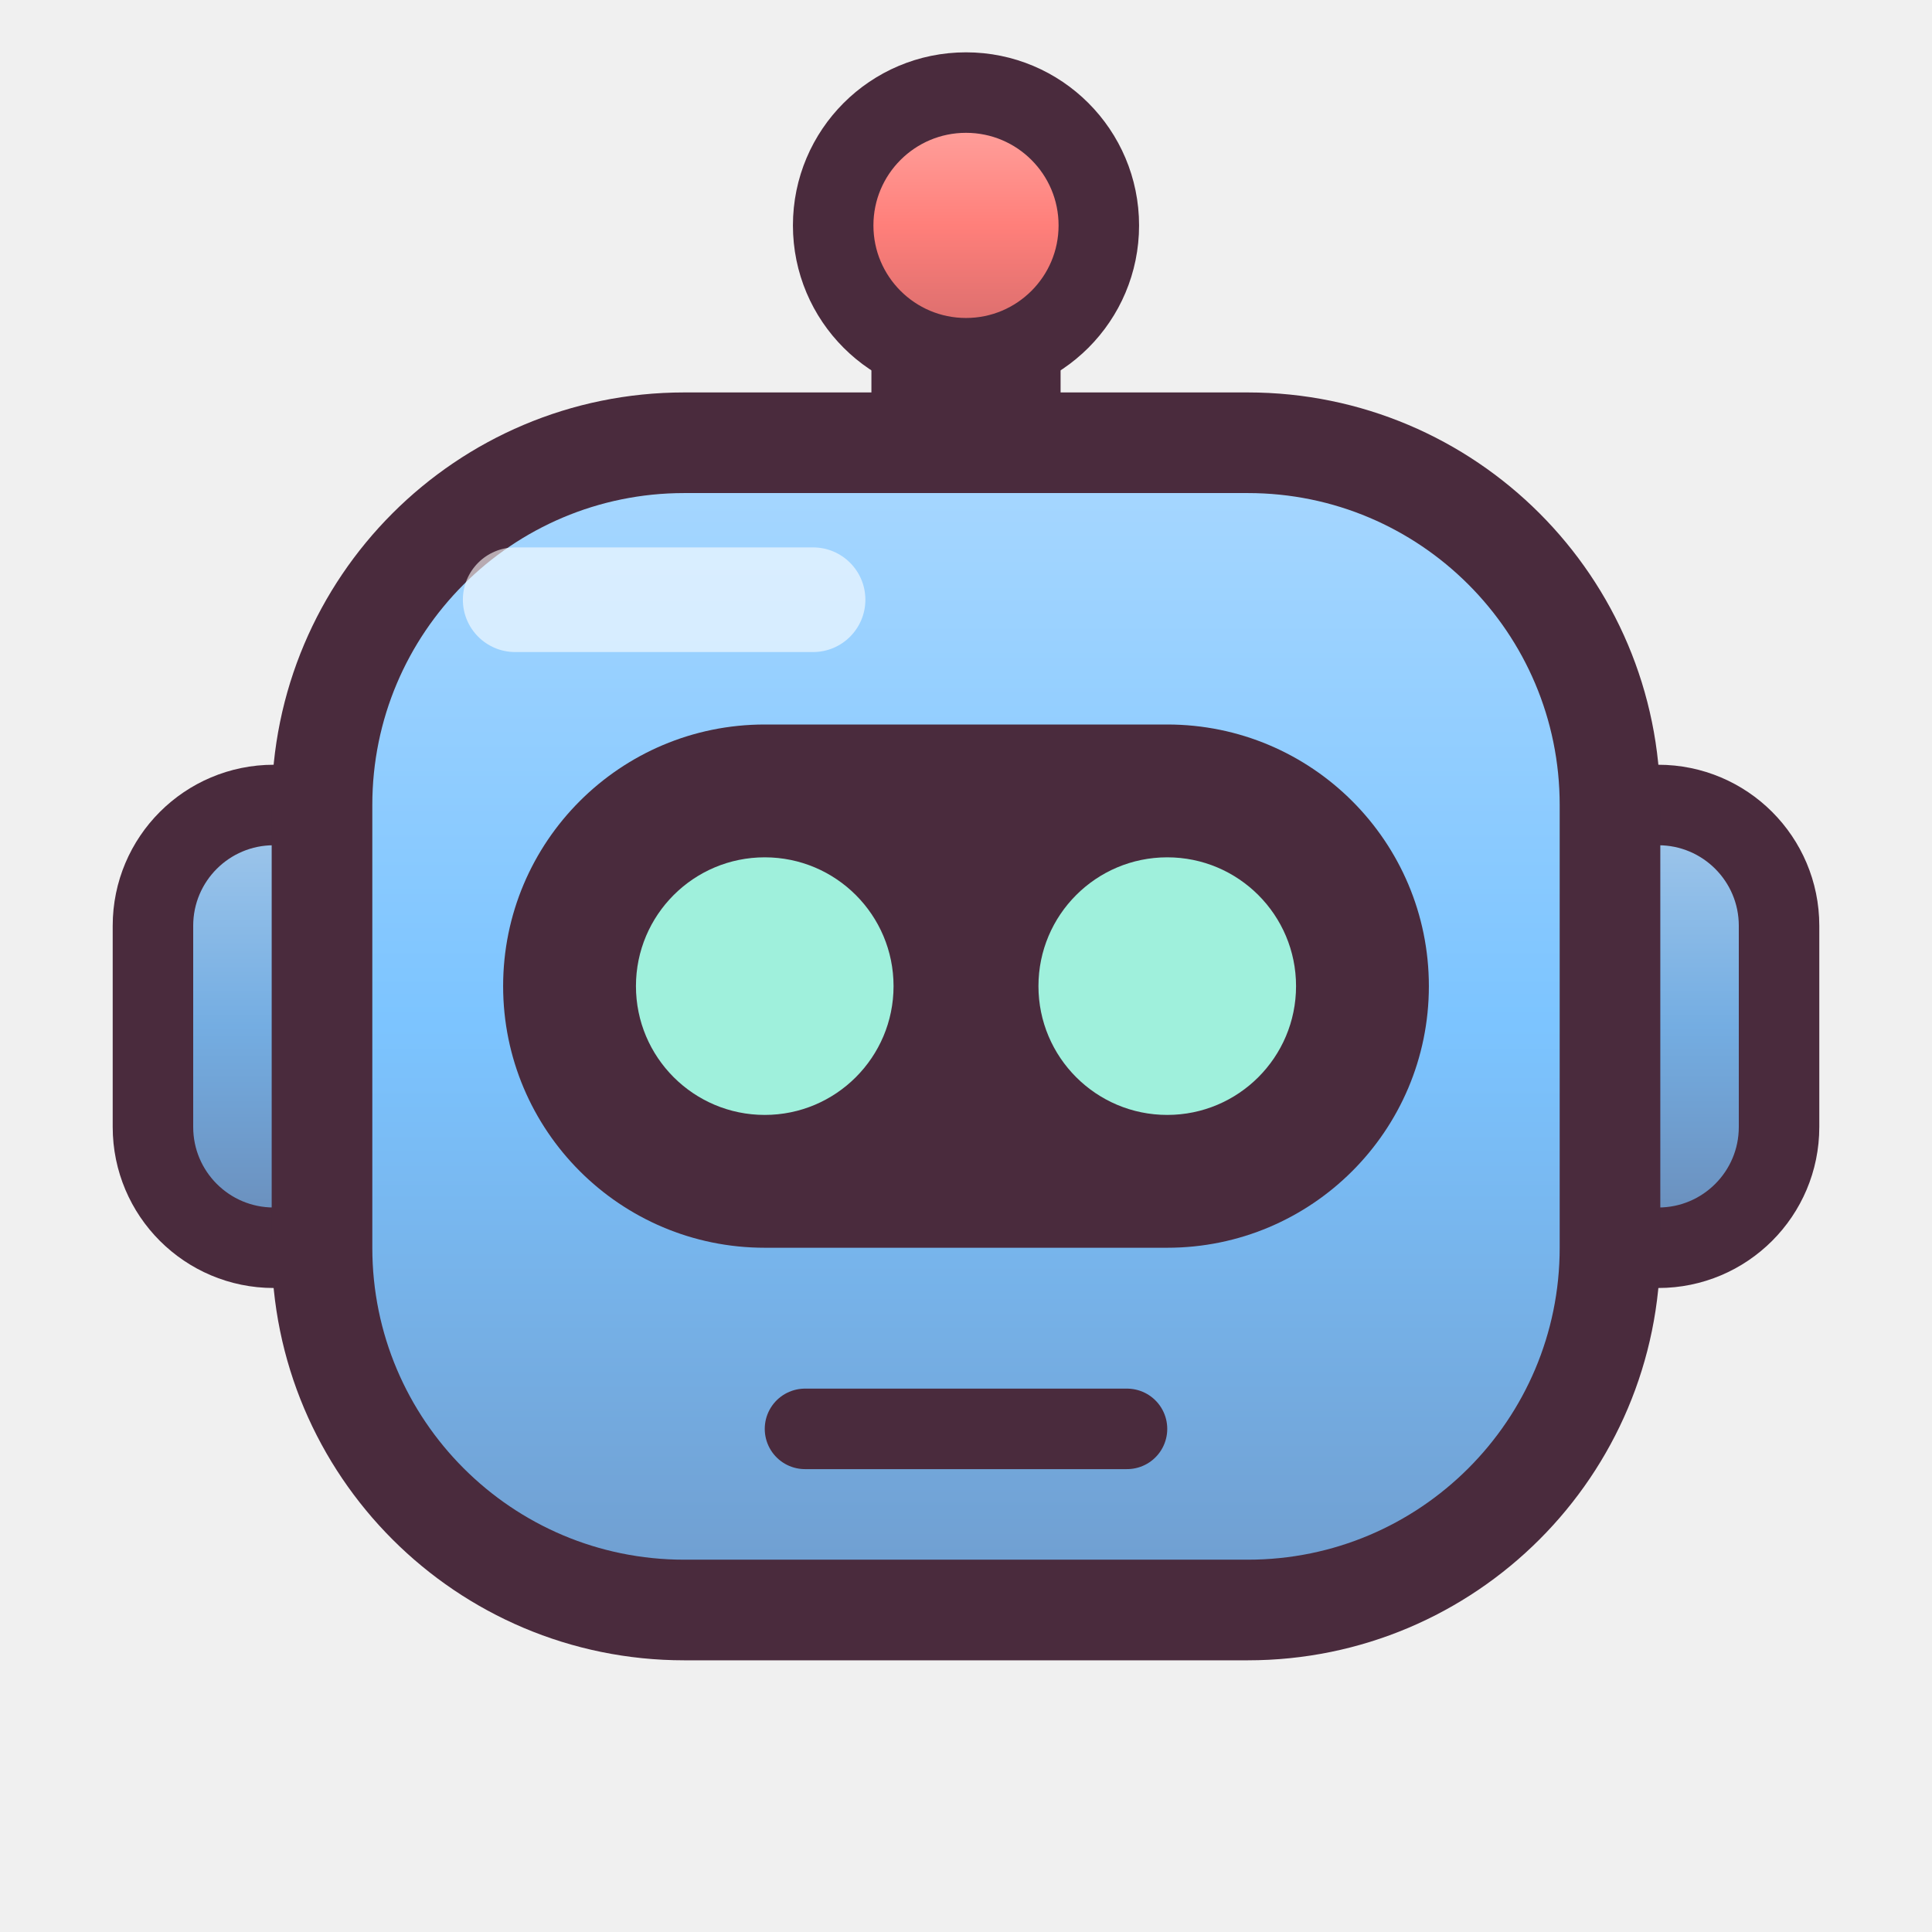
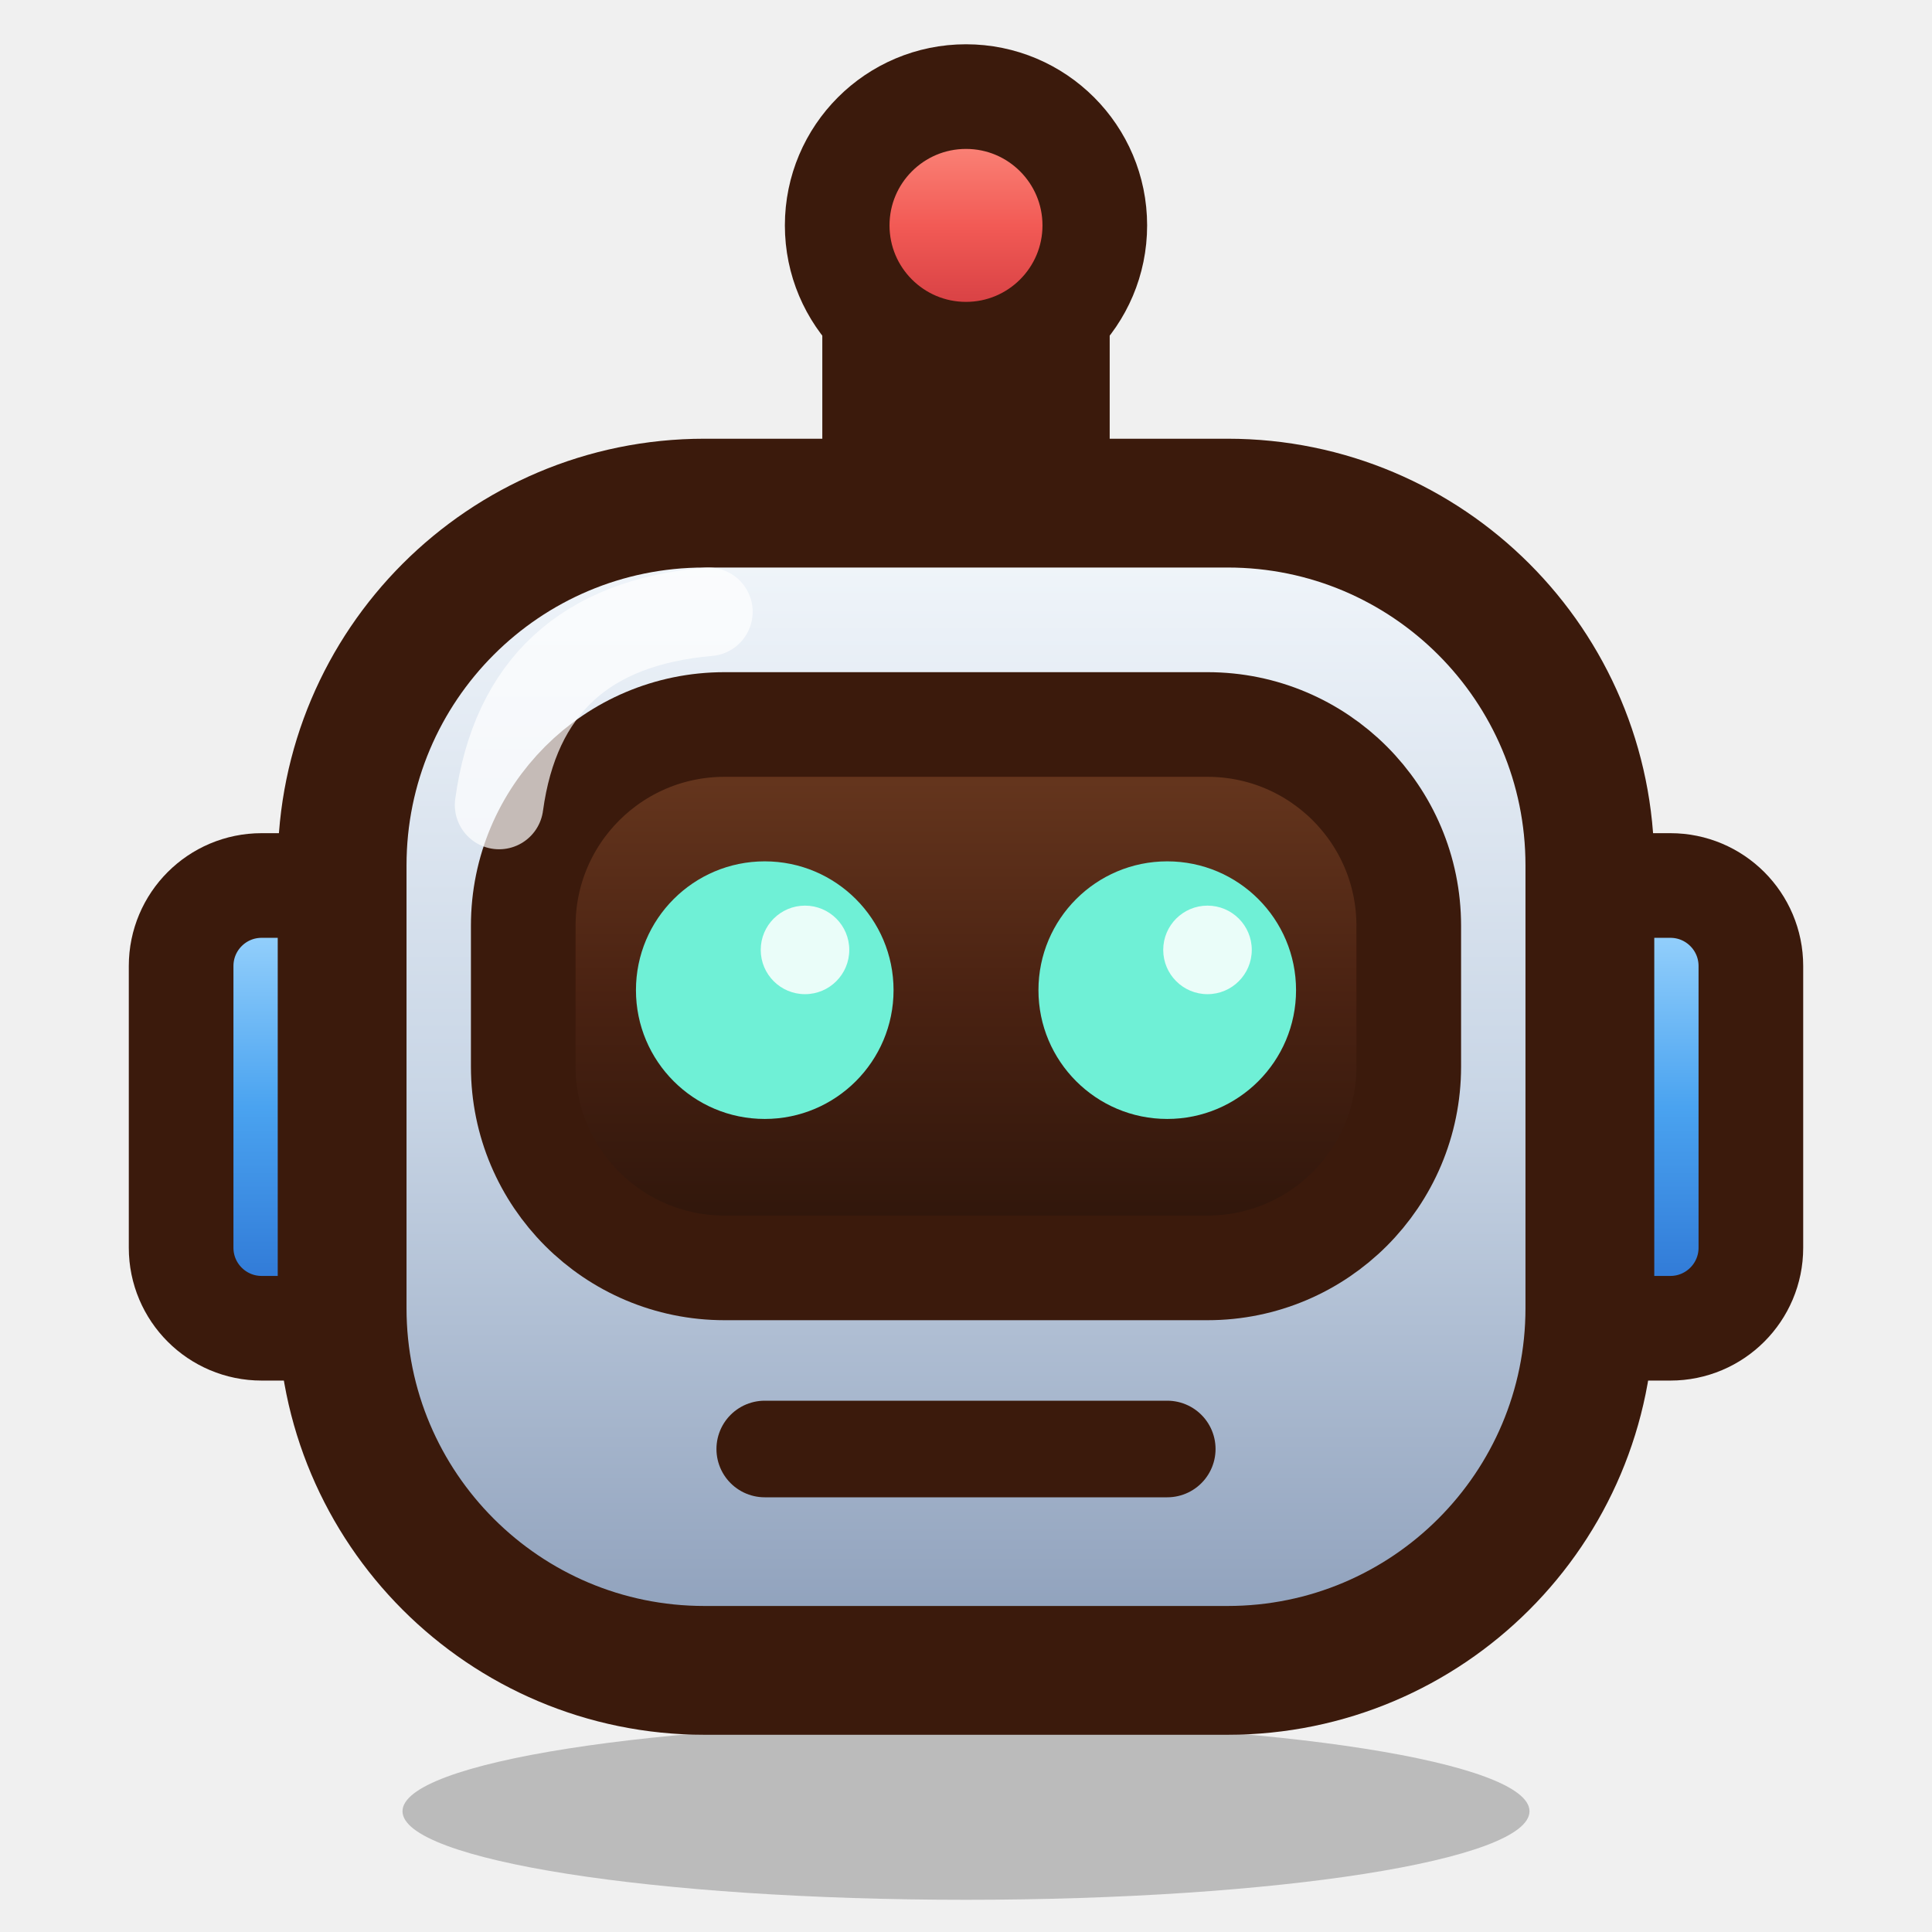
<svg xmlns="http://www.w3.org/2000/svg" width="192" height="192" viewBox="0 0 48 48">
  <defs>
-     <linearGradient id="cpu1" x1="0" y1="0" x2="0" y2="1">
-       <stop offset="0" stop-color="#ffaba7" />
-       <stop offset="0.5" stop-color="#ff7f7a" />
-       <stop offset="1" stop-color="#d0696a" />
+     <linearGradient id="g_silver" x1="0" y1="0" x2="0" y2="1">
+       <stop offset="0" stop-color="#f4f8fc" />
+       <stop offset="0.5" stop-color="#c9d6e6" />
+       <stop offset="1" stop-color="#8a9cb8" />
    </linearGradient>
-     <linearGradient id="cpu2" x1="0" y1="0" x2="0" y2="1">
-       <stop offset="0" stop-color="#a3c9ec" />
-       <stop offset="0.5" stop-color="#74ade2" />
-       <stop offset="1" stop-color="#698bb7" />
+     <linearGradient id="g_red" x1="0" y1="0" x2="0" y2="1">
+       <stop offset="0" stop-color="#ff9a8a" />
+       <stop offset="0.5" stop-color="#f25a55" />
+       <stop offset="1" stop-color="#c8323a" />
    </linearGradient>
-     <linearGradient id="cpu3" x1="0" y1="0" x2="0" y2="1">
-       <stop offset="0" stop-color="#a3c9ec" />
-       <stop offset="0.5" stop-color="#74ade2" />
-       <stop offset="1" stop-color="#698bb7" />
+     <linearGradient id="g_blue" x1="0" y1="0" x2="0" y2="1">
+       <stop offset="0" stop-color="#a8dcff" />
+       <stop offset="0.5" stop-color="#4aa3f0" />
+       <stop offset="1" stop-color="#2a6fd0" />
    </linearGradient>
-     <linearGradient id="cpu4" x1="0" y1="0" x2="0" y2="1">
-       <stop offset="0" stop-color="#a9d8ff" />
-       <stop offset="0.5" stop-color="#7cc4ff" />
-       <stop offset="1" stop-color="#6f9ccd" />
+     <linearGradient id="g_dark" x1="0" y1="0" x2="0" y2="1">
+       <stop offset="0" stop-color="#6b3a20" />
+       <stop offset="0.5" stop-color="#4a2212" />
+       <stop offset="1" stop-color="#2b140a" />
    </linearGradient>
  </defs>
-   <path d="M24 11 V6.5" fill="none" stroke="#4a2b3d" stroke-width="4.7" stroke-linecap="round" stroke-linejoin="round" />
-   <path d="M24 11 V6.5" fill="none" stroke="#709ece" stroke-width="2.2" stroke-linecap="round" stroke-linejoin="round" />
-   <circle cx="24" cy="5.6" r="3.3" fill="url(#cpu1)" stroke="#4a2b3d" stroke-width="2.0" stroke-linejoin="round" stroke-linecap="round" />
-   <rect x="3.8" y="20" width="6" height="11" rx="3" fill="url(#cpu2)" stroke="#4a2b3d" stroke-width="2.0" stroke-linejoin="round" stroke-linecap="round" />
-   <rect x="38.2" y="20" width="6" height="11" rx="3" fill="url(#cpu3)" stroke="#4a2b3d" stroke-width="2.0" stroke-linejoin="round" stroke-linecap="round" />
-   <rect x="8" y="11" width="32" height="29" rx="9" fill="url(#cpu4)" stroke="#4a2b3d" stroke-width="2.5" stroke-linejoin="round" stroke-linecap="round" />
-   <rect x="12.5" y="18" width="23" height="13" rx="6.5" fill="#4a2b3d" />
-   <circle cx="19" cy="24.5" r="3.2" fill="#9ff0dc" />
-   <circle cx="29" cy="24.5" r="3.2" fill="#9ff0dc" />
-   <path d="M20 35.5 H28" stroke="#4a2b3d" stroke-width="2.0" stroke-linecap="round" />
-   <rect x="11.5" y="13.6" width="10" height="2.6" rx="1.3" fill="#ffffff" opacity="0.6" />
+   <ellipse cx="24" cy="45" rx="14" ry="2.2" fill="#000" fill-opacity="0.22" />
+   <path d="M24 13 V7" fill="none" stroke="#3b1a0c" stroke-width="7.14" stroke-linecap="round" stroke-linejoin="round" />
+   <path d="M24 13 V7" fill="none" stroke="url(#g_silver)" stroke-width="2.2" stroke-linecap="round" stroke-linejoin="round" />
+   <circle cx="24" cy="5.6" r="3.2" fill="url(#g_red)" stroke="#3b1a0c" stroke-width="2.6" stroke-linejoin="round" stroke-linecap="round" />
+   <rect x="4.5" y="22" width="5" height="11" rx="2" fill="url(#g_blue)" stroke="#3b1a0c" stroke-width="2.6" stroke-linejoin="round" stroke-linecap="round" />
+   <rect x="38.5" y="22" width="5" height="11" rx="2" fill="url(#g_blue)" stroke="#3b1a0c" stroke-width="2.6" stroke-linejoin="round" stroke-linecap="round" />
+   <rect x="8.5" y="12.5" width="31" height="29" rx="9" fill="url(#g_silver)" stroke="#3b1a0c" stroke-width="3.2" stroke-linejoin="round" stroke-linecap="round" />
+   <rect x="13" y="18" width="22" height="13.5" rx="5" fill="url(#g_dark)" stroke="#3b1a0c" stroke-width="2.6" stroke-linejoin="round" stroke-linecap="round" />
+   <circle cx="19" cy="24.6" r="3.2" fill="#6ff0d6" />
+   <circle cx="29" cy="24.6" r="3.2" fill="#6ff0d6" />
+   <circle cx="20" cy="23.6" r="1.1" fill="#fff" fill-opacity="0.85" />
+   <circle cx="30" cy="23.6" r="1.1" fill="#fff" fill-opacity="0.85" />
+   <path d="M19 36 H29" stroke="#3b1a0c" stroke-width="2.4" stroke-linecap="round" />
+   <path d="M12.4 20 Q13 15.6 17.6 15.2" fill="none" stroke="#fff" stroke-opacity="0.7" stroke-width="2.2" stroke-linecap="round" />
</svg>
